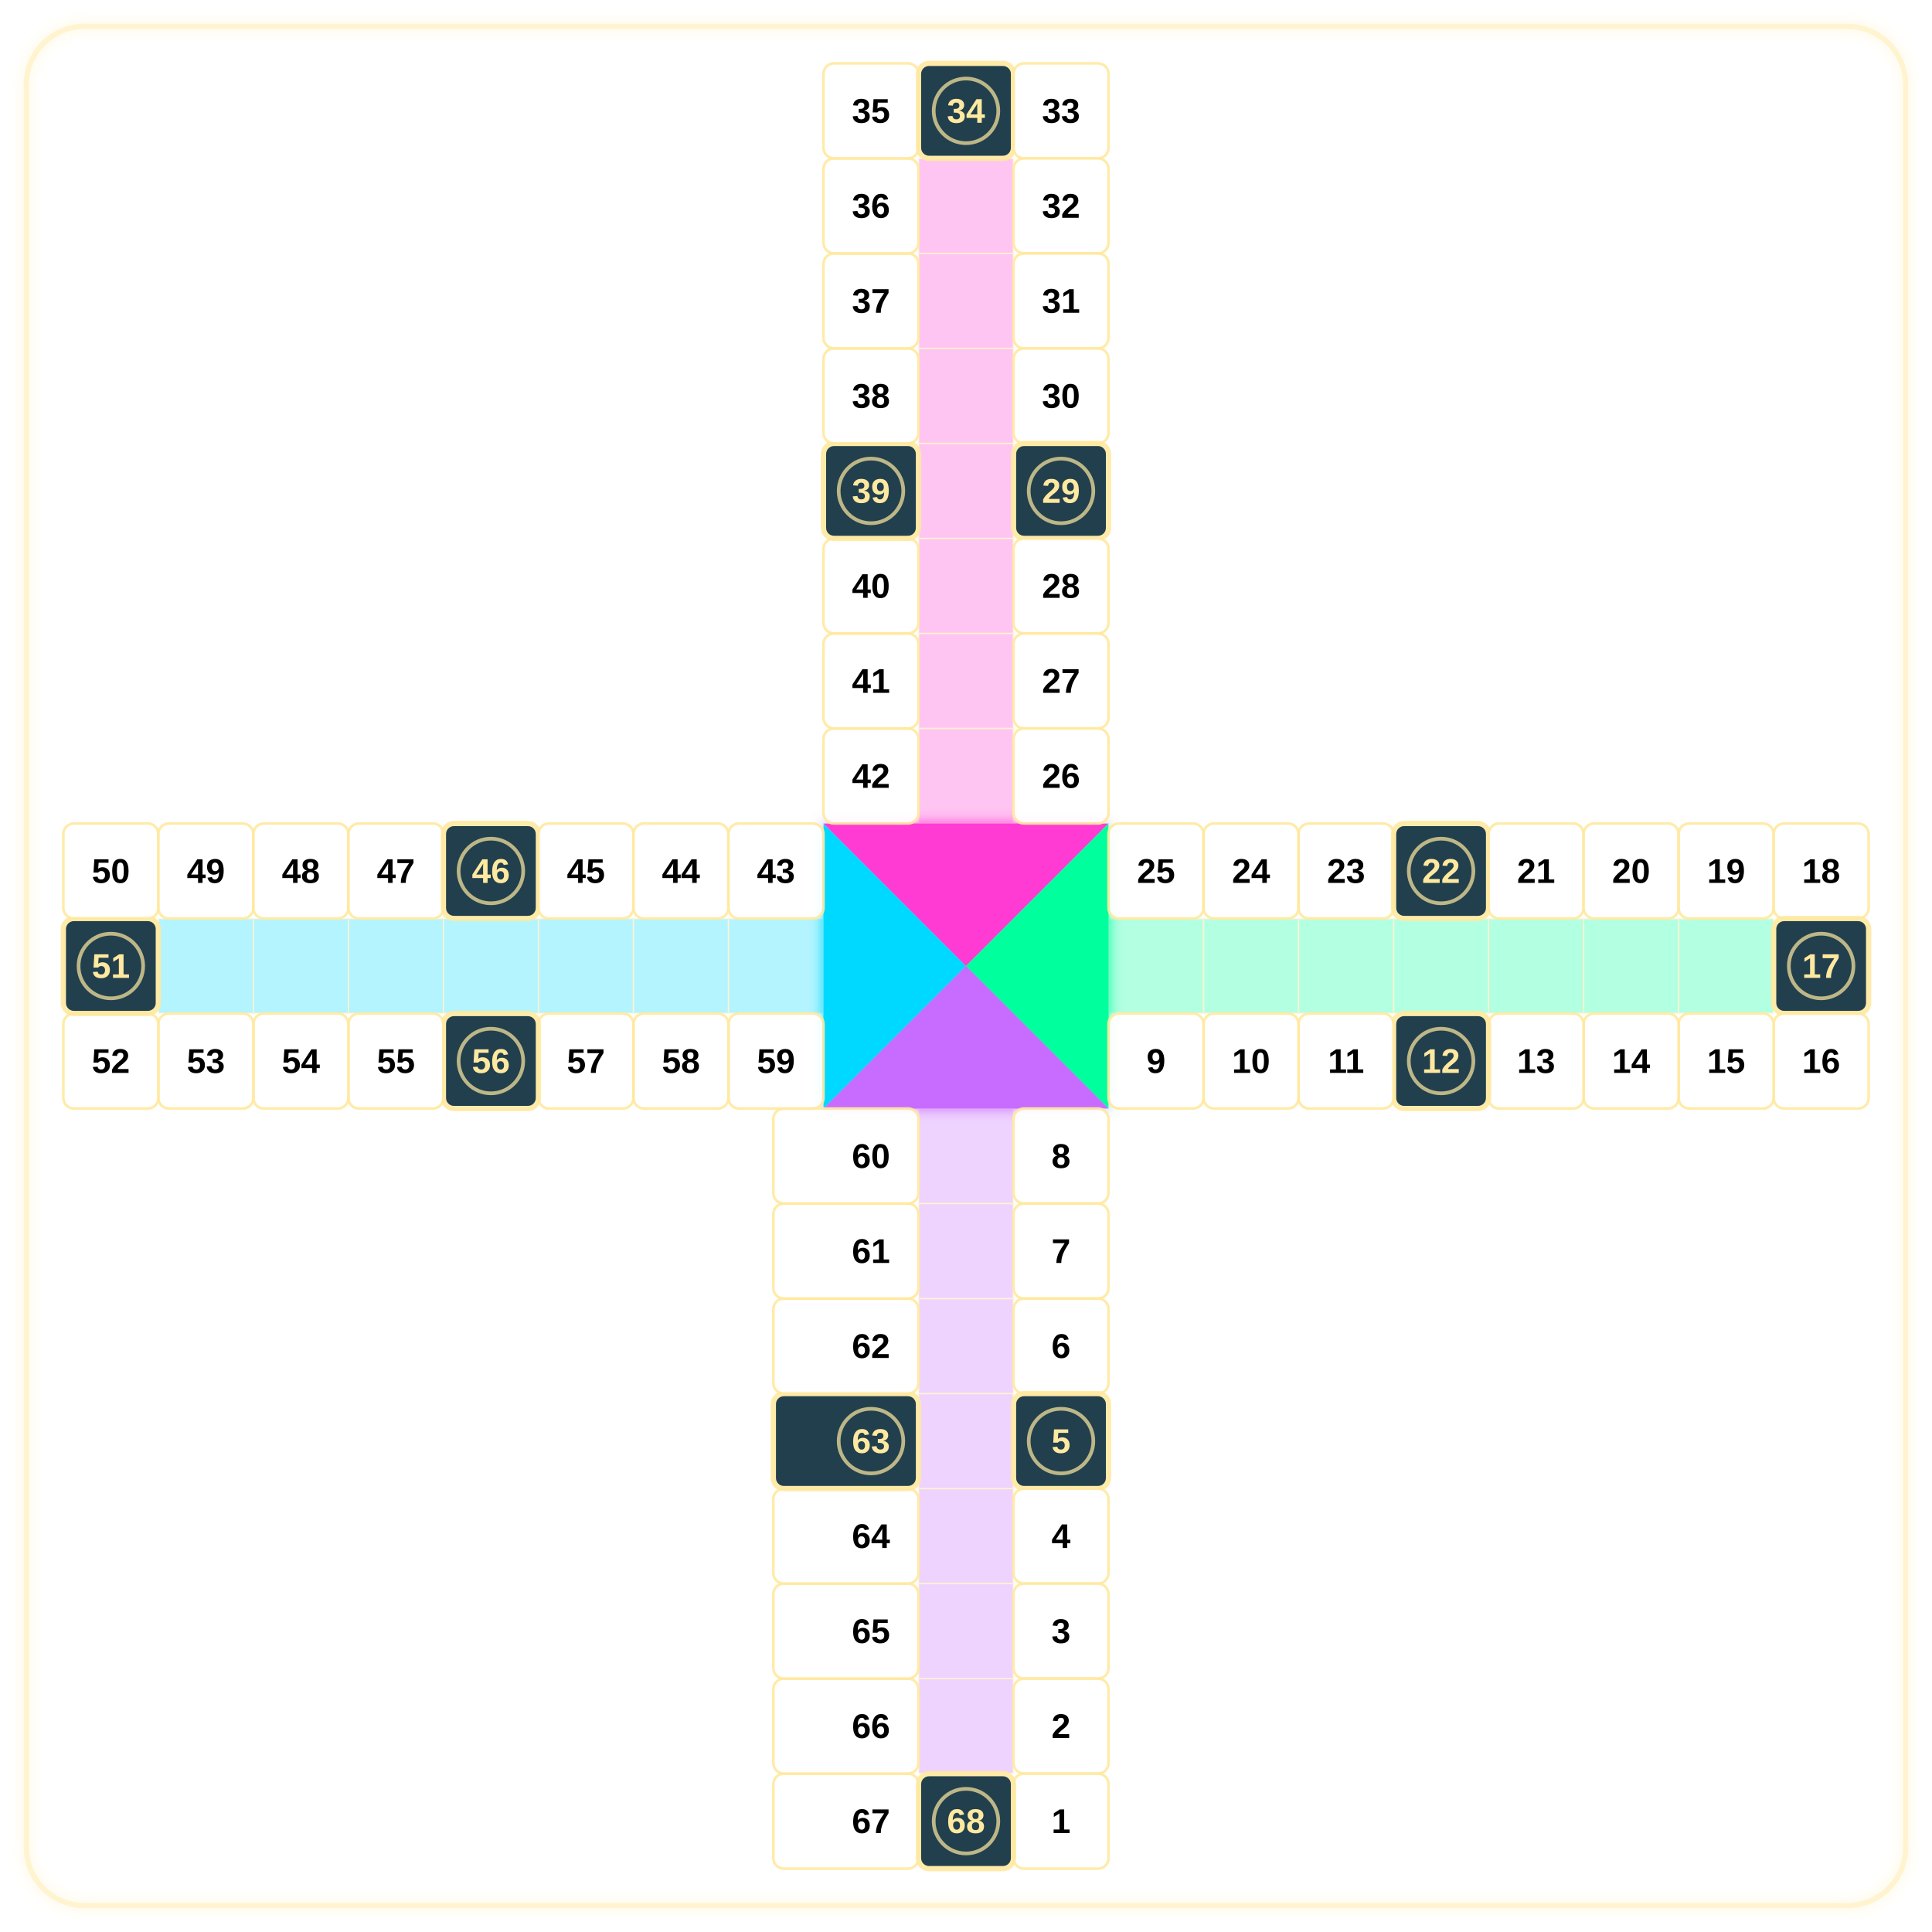
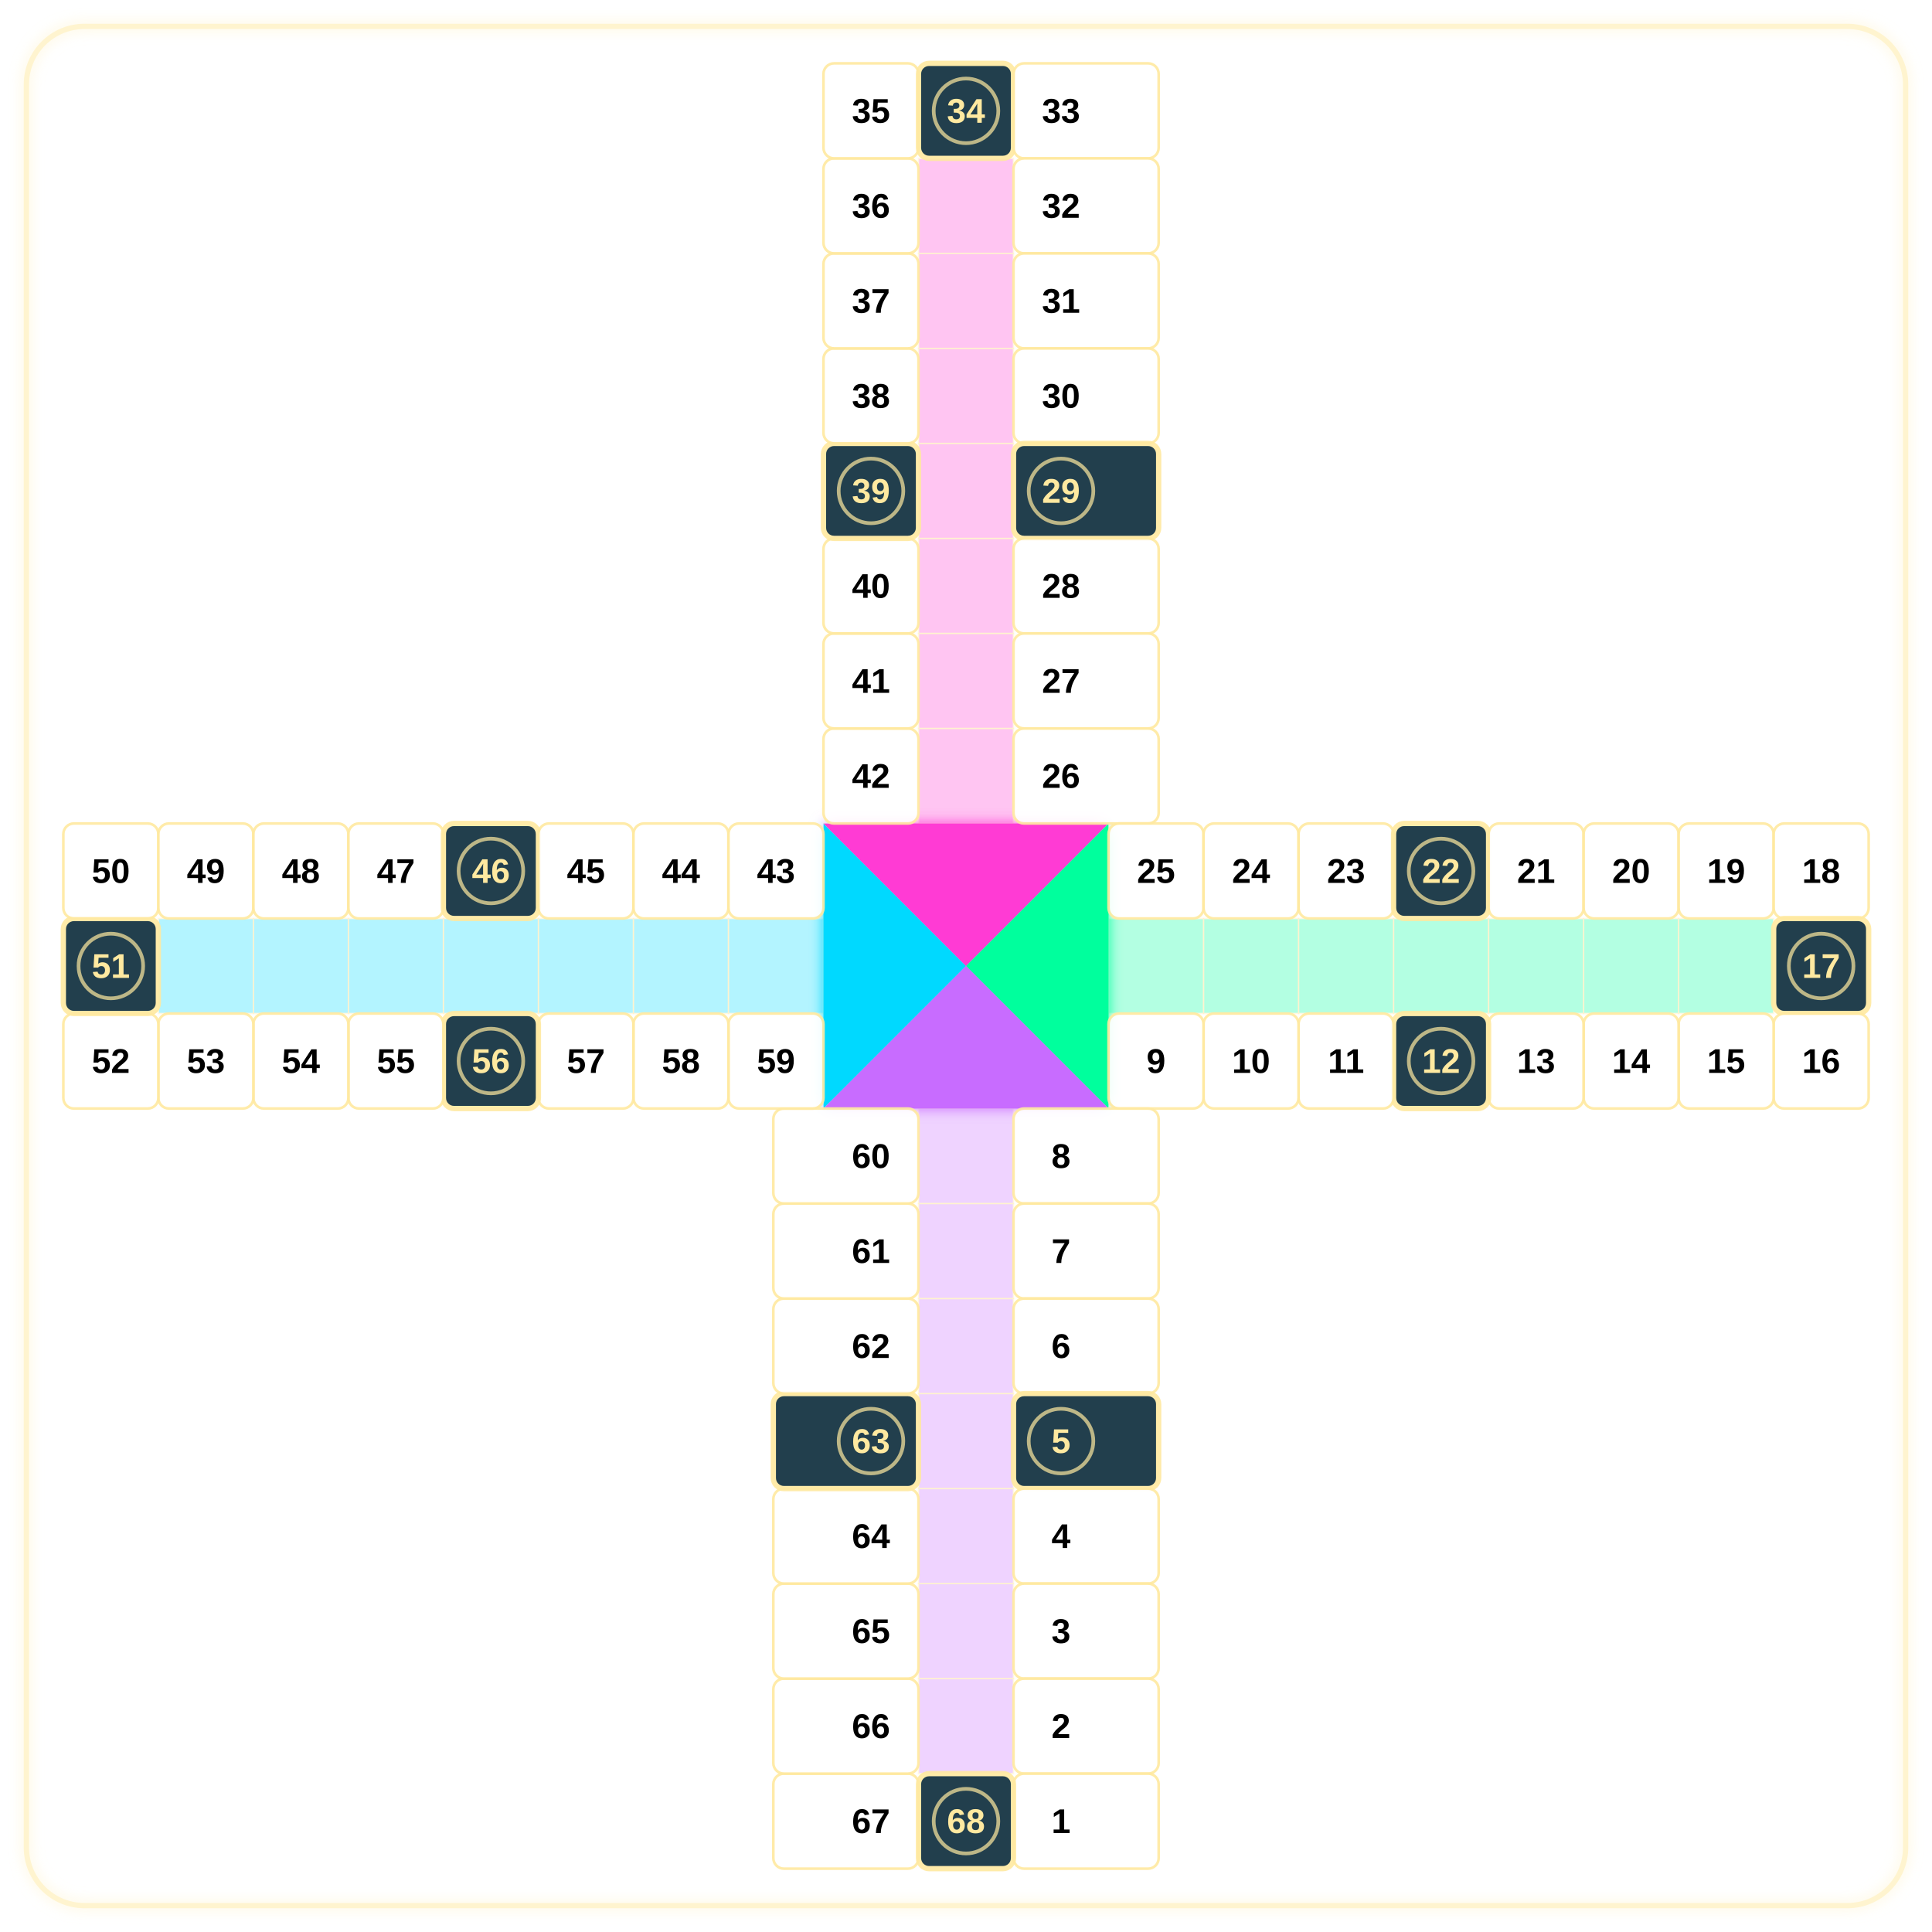
<svg xmlns="http://www.w3.org/2000/svg" viewBox="0 0 732 732" font-family="Arial, sans-serif">
  <defs>
    <radialGradient id="bg" cx="50%" cy="50%" r="75%">
      <stop offset="0%" stop-color="#101830" />
      <stop offset="100%" stop-color="#03060f" />
    </radialGradient>
    <linearGradient id="gPink" x1="0" y1="0" x2="1" y2="1">
      <stop offset="0%" stop-color="#ff3bd4" />
      <stop offset="100%" stop-color="#ff3bd4" />
    </linearGradient>
    <linearGradient id="gBlue" x1="0" y1="0" x2="1" y2="1">
      <stop offset="0%" stop-color="#00d9ff" />
      <stop offset="100%" stop-color="#00d9ff" />
    </linearGradient>
    <linearGradient id="gPurple" x1="0" y1="0" x2="1" y2="1">
      <stop offset="0%" stop-color="#c86cff" />
      <stop offset="100%" stop-color="#c86cff" />
    </linearGradient>
    <linearGradient id="gGreen" x1="0" y1="0" x2="1" y2="1">
      <stop offset="0%" stop-color="#00ff9d" />
      <stop offset="100%" stop-color="#00ff9d" />
    </linearGradient>
    <filter id="glow">
      <feGaussianBlur stdDeviation="2.5" result="b" />
      <feMerge>
        <feMergeNode in="b" />
        <feMergeNode in="SourceGraphic" />
      </feMerge>
    </filter>
  </defs>
  <rect x="10" y="10" width="712" height="712" rx="22" fill="none" stroke="#ffe9a0" stroke-width="2" opacity="0.5" filter="url(#glow)" />
  <rect x="348" y="636" width="36" height="36" fill="url(#gPurple)" opacity="0.3" stroke="#ffe9a0" stroke-width="0.5" />
  <rect x="348" y="600" width="36" height="36" fill="url(#gPurple)" opacity="0.3" stroke="#ffe9a0" stroke-width="0.5" />
  <rect x="348" y="564" width="36" height="36" fill="url(#gPurple)" opacity="0.3" stroke="#ffe9a0" stroke-width="0.5" />
  <rect x="348" y="528" width="36" height="36" fill="url(#gPurple)" opacity="0.3" stroke="#ffe9a0" stroke-width="0.5" />
  <rect x="348" y="492" width="36" height="36" fill="url(#gPurple)" opacity="0.3" stroke="#ffe9a0" stroke-width="0.5" />
  <rect x="348" y="456" width="36" height="36" fill="url(#gPurple)" opacity="0.3" stroke="#ffe9a0" stroke-width="0.5" />
  <rect x="348" y="420" width="36" height="36" fill="url(#gPurple)" opacity="0.3" stroke="#ffe9a0" stroke-width="0.5" />
  <rect x="60" y="348" width="36" height="36" fill="url(#gBlue)" opacity="0.3" stroke="#ffe9a0" stroke-width="0.5" />
  <rect x="96" y="348" width="36" height="36" fill="url(#gBlue)" opacity="0.3" stroke="#ffe9a0" stroke-width="0.5" />
  <rect x="132" y="348" width="36" height="36" fill="url(#gBlue)" opacity="0.3" stroke="#ffe9a0" stroke-width="0.5" />
  <rect x="168" y="348" width="36" height="36" fill="url(#gBlue)" opacity="0.3" stroke="#ffe9a0" stroke-width="0.5" />
  <rect x="204" y="348" width="36" height="36" fill="url(#gBlue)" opacity="0.3" stroke="#ffe9a0" stroke-width="0.5" />
  <rect x="240" y="348" width="36" height="36" fill="url(#gBlue)" opacity="0.3" stroke="#ffe9a0" stroke-width="0.5" />
  <rect x="276" y="348" width="36" height="36" fill="url(#gBlue)" opacity="0.3" stroke="#ffe9a0" stroke-width="0.5" />
  <rect x="348" y="60" width="36" height="36" fill="url(#gPink)" opacity="0.3" stroke="#ffe9a0" stroke-width="0.5" />
  <rect x="348" y="96" width="36" height="36" fill="url(#gPink)" opacity="0.3" stroke="#ffe9a0" stroke-width="0.5" />
  <rect x="348" y="132" width="36" height="36" fill="url(#gPink)" opacity="0.3" stroke="#ffe9a0" stroke-width="0.5" />
  <rect x="348" y="168" width="36" height="36" fill="url(#gPink)" opacity="0.3" stroke="#ffe9a0" stroke-width="0.5" />
  <rect x="348" y="204" width="36" height="36" fill="url(#gPink)" opacity="0.3" stroke="#ffe9a0" stroke-width="0.5" />
  <rect x="348" y="240" width="36" height="36" fill="url(#gPink)" opacity="0.3" stroke="#ffe9a0" stroke-width="0.5" />
  <rect x="348" y="276" width="36" height="36" fill="url(#gPink)" opacity="0.3" stroke="#ffe9a0" stroke-width="0.5" />
  <rect x="636" y="348" width="36" height="36" fill="url(#gGreen)" opacity="0.3" stroke="#ffe9a0" stroke-width="0.5" />
  <rect x="600" y="348" width="36" height="36" fill="url(#gGreen)" opacity="0.3" stroke="#ffe9a0" stroke-width="0.5" />
  <rect x="564" y="348" width="36" height="36" fill="url(#gGreen)" opacity="0.3" stroke="#ffe9a0" stroke-width="0.5" />
  <rect x="528" y="348" width="36" height="36" fill="url(#gGreen)" opacity="0.3" stroke="#ffe9a0" stroke-width="0.5" />
  <rect x="492" y="348" width="36" height="36" fill="url(#gGreen)" opacity="0.3" stroke="#ffe9a0" stroke-width="0.5" />
  <rect x="456" y="348" width="36" height="36" fill="url(#gGreen)" opacity="0.3" stroke="#ffe9a0" stroke-width="0.5" />
  <rect x="420" y="348" width="36" height="36" fill="url(#gGreen)" opacity="0.3" stroke="#ffe9a0" stroke-width="0.5" />
  <g filter="url(#glow)">
    <polygon points="312,312 366.0,366.0 312,420" fill="url(#gBlue)" />
    <polygon points="312,312 366.0,366.0 420,312" fill="url(#gPink)" />
    <polygon points="420,312 366.0,366.0 420,420" fill="url(#gGreen)" />
    <polygon points="312,420 366.0,366.0 420,420" fill="url(#gPurple)" />
  </g>
  <rect x="293" y="672" width="55" height="36" rx="4" fill="#ffffffff" stroke="#ffe9a0" stroke-width="1" opacity="0.9" />
  <text x="330.0" y="690.0" font-size="13" font-weight="bold" fill="#000000ff" text-anchor="middle" dominant-baseline="central">67</text>
  <rect x="293" y="636" width="55" height="36" rx="4" fill="#ffffffff" stroke="#ffe9a0" stroke-width="1" opacity="0.9" />
  <text x="330.0" y="654.0" font-size="13" font-weight="bold" fill="#000000ff" text-anchor="middle" dominant-baseline="central">66</text>
  <rect x="293" y="600" width="55" height="36" rx="4" fill="#ffffffff" stroke="#ffe9a0" stroke-width="1" opacity="0.9" />
  <text x="330.0" y="618.0" font-size="13" font-weight="bold" fill="#000000ff" text-anchor="middle" dominant-baseline="central">65</text>
  <rect x="293" y="564" width="55" height="36" rx="4" fill="#ffffffff" stroke="#ffe9a0" stroke-width="1" opacity="0.9" />
  <text x="330.0" y="582.0" font-size="13" font-weight="bold" fill="#000000ff" text-anchor="middle" dominant-baseline="central">64</text>
  <rect x="293" y="528" width="55" height="36" rx="4" fill="#0a2a3a" stroke="#ffe9a0" stroke-width="2" opacity="0.9" />
  <circle cx="330.0" cy="546.0" r="12.24" fill="none" stroke="#ffe9a0" stroke-width="1.4" opacity="0.7" />
  <text x="330.0" y="546.0" font-size="13" font-weight="bold" fill="#ffe9a0" text-anchor="middle" dominant-baseline="central">63</text>
  <rect x="293" y="492" width="55" height="36" rx="4" fill="#ffffffff" stroke="#ffe9a0" stroke-width="1" opacity="0.9" />
  <text x="330.0" y="510.0" font-size="13" font-weight="bold" fill="#000000ff" text-anchor="middle" dominant-baseline="central">62</text>
  <rect x="293" y="456" width="55" height="36" rx="4" fill="#ffffffff" stroke="#ffe9a0" stroke-width="1" opacity="0.9" />
  <text x="330.0" y="474.0" font-size="13" font-weight="bold" fill="#000000ff" text-anchor="middle" dominant-baseline="central">61</text>
  <rect x="293" y="420" width="55" height="36" rx="4" fill="#ffffffff" stroke="#ffe9a0" stroke-width="1" opacity="0.9" />
  <text x="330.0" y="438.0" font-size="13" font-weight="bold" fill="#000000ff" text-anchor="middle" dominant-baseline="central">60</text>
  <rect x="276" y="384" width="36" height="36" rx="4" fill="#ffffffff" stroke="#ffe9a0" stroke-width="1" opacity="0.9" />
  <text x="294.0" y="402.0" font-size="13" font-weight="bold" fill="#000000ff" text-anchor="middle" dominant-baseline="central">59</text>
  <rect x="240" y="384" width="36" height="36" rx="4" fill="#ffffffff" stroke="#ffe9a0" stroke-width="1" opacity="0.9" />
  <text x="258.0" y="402.0" font-size="13" font-weight="bold" fill="#000000ff" text-anchor="middle" dominant-baseline="central">58</text>
  <rect x="204" y="384" width="36" height="36" rx="4" fill="#ffffffff" stroke="#ffe9a0" stroke-width="1" opacity="0.9" />
  <text x="222.0" y="402.0" font-size="13" font-weight="bold" fill="#000000ff" text-anchor="middle" dominant-baseline="central">57</text>
  <rect x="168" y="384" width="36" height="36" rx="4" fill="#0a2a3a" stroke="#ffe9a0" stroke-width="2" opacity="0.9" />
  <circle cx="186.0" cy="402.0" r="12.24" fill="none" stroke="#ffe9a0" stroke-width="1.4" opacity="0.7" />
  <text x="186.0" y="402.0" font-size="13" font-weight="bold" fill="#ffe9a0" text-anchor="middle" dominant-baseline="central">56</text>
  <rect x="132" y="384" width="36" height="36" rx="4" fill="#ffffffff" stroke="#ffe9a0" stroke-width="1" opacity="0.9" />
  <text x="150.0" y="402.0" font-size="13" font-weight="bold" fill="#000000ff" text-anchor="middle" dominant-baseline="central">55</text>
  <rect x="96" y="384" width="36" height="36" rx="4" fill="#ffffffff" stroke="#ffe9a0" stroke-width="1" opacity="0.9" />
  <text x="114.0" y="402.0" font-size="13" font-weight="bold" fill="#000000ff" text-anchor="middle" dominant-baseline="central">54</text>
  <rect x="60" y="384" width="36" height="36" rx="4" fill="#ffffffff" stroke="#ffe9a0" stroke-width="1" opacity="0.9" />
  <text x="78.0" y="402.0" font-size="13" font-weight="bold" fill="#000000ff" text-anchor="middle" dominant-baseline="central">53</text>
  <rect x="24" y="384" width="36" height="36" rx="4" fill="#ffffffff" stroke="#ffe9a0" stroke-width="1" opacity="0.9" />
  <text x="42.0" y="402.0" font-size="13" font-weight="bold" fill="#000000ff" text-anchor="middle" dominant-baseline="central">52</text>
  <rect x="24" y="348" width="36" height="36" rx="4" fill="#0a2a3a" stroke="#ffe9a0" stroke-width="2" opacity="0.9" />
  <circle cx="42.0" cy="366.0" r="12.24" fill="none" stroke="#ffe9a0" stroke-width="1.4" opacity="0.7" />
  <text x="42.0" y="366.0" font-size="13" font-weight="bold" fill="#ffe9a0" text-anchor="middle" dominant-baseline="central">51</text>
  <rect x="24" y="312" width="36" height="36" rx="4" fill="#ffffffff" stroke="#ffe9a0" stroke-width="1" opacity="0.9" />
  <text x="42.0" y="330.0" font-size="13" font-weight="bold" fill="#000000ff" text-anchor="middle" dominant-baseline="central">50</text>
  <rect x="60" y="312" width="36" height="36" rx="4" fill="#ffffffff" stroke="#ffe9a0" stroke-width="1" opacity="0.9" />
  <text x="78.0" y="330.0" font-size="13" font-weight="bold" fill="#000000ff" text-anchor="middle" dominant-baseline="central">49</text>
  <rect x="96" y="312" width="36" height="36" rx="4" fill="#ffffffff" stroke="#ffe9a0" stroke-width="1" opacity="0.9" />
  <text x="114.0" y="330.0" font-size="13" font-weight="bold" fill="#000000ff" text-anchor="middle" dominant-baseline="central">48</text>
  <rect x="132" y="312" width="36" height="36" rx="4" fill="#ffffffff" stroke="#ffe9a0" stroke-width="1" opacity="0.9" />
  <text x="150.0" y="330.0" font-size="13" font-weight="bold" fill="#000000ff" text-anchor="middle" dominant-baseline="central">47</text>
  <rect x="168" y="312" width="36" height="36" rx="4" fill="#0a2a3a" stroke="#ffe9a0" stroke-width="2" opacity="0.9" />
  <circle cx="186.0" cy="330.0" r="12.24" fill="none" stroke="#ffe9a0" stroke-width="1.4" opacity="0.7" />
  <text x="186.0" y="330.0" font-size="13" font-weight="bold" fill="#ffe9a0" text-anchor="middle" dominant-baseline="central">46</text>
  <rect x="204" y="312" width="36" height="36" rx="4" fill="#ffffffff" stroke="#ffe9a0" stroke-width="1" opacity="0.9" />
  <text x="222.0" y="330.0" font-size="13" font-weight="bold" fill="#000000ff" text-anchor="middle" dominant-baseline="central">45</text>
  <rect x="240" y="312" width="36" height="36" rx="4" fill="#ffffffff" stroke="#ffe9a0" stroke-width="1" opacity="0.9" />
  <text x="258.0" y="330.0" font-size="13" font-weight="bold" fill="#000000ff" text-anchor="middle" dominant-baseline="central">44</text>
  <rect x="276" y="312" width="36" height="36" rx="4" fill="#ffffffff" stroke="#ffe9a0" stroke-width="1" opacity="0.9" />
  <text x="294.0" y="330.0" font-size="13" font-weight="bold" fill="#000000ff" text-anchor="middle" dominant-baseline="central">43</text>
  <rect x="312" y="276" width="36" height="36" rx="4" fill="#ffffffff" stroke="#ffe9a0" stroke-width="1" opacity="0.9" />
  <text x="330.0" y="294.0" font-size="13" font-weight="bold" fill="#000000ff" text-anchor="middle" dominant-baseline="central">42</text>
  <rect x="312" y="240" width="36" height="36" rx="4" fill="#ffffffff" stroke="#ffe9a0" stroke-width="1" opacity="0.9" />
  <text x="330.0" y="258.0" font-size="13" font-weight="bold" fill="#000000ff" text-anchor="middle" dominant-baseline="central">41</text>
  <rect x="312" y="204" width="36" height="36" rx="4" fill="#ffffffff" stroke="#ffe9a0" stroke-width="1" opacity="0.9" />
  <text x="330.0" y="222.0" font-size="13" font-weight="bold" fill="#000000ff" text-anchor="middle" dominant-baseline="central">40</text>
  <rect x="312" y="168" width="36" height="36" rx="4" fill="#0a2a3a" stroke="#ffe9a0" stroke-width="2" opacity="0.9" />
  <circle cx="330.0" cy="186.0" r="12.24" fill="none" stroke="#ffe9a0" stroke-width="1.4" opacity="0.7" />
  <text x="330.0" y="186.0" font-size="13" font-weight="bold" fill="#ffe9a0" text-anchor="middle" dominant-baseline="central">39</text>
  <rect x="312" y="132" width="36" height="36" rx="4" fill="#ffffffff" stroke="#ffe9a0" stroke-width="1" opacity="0.9" />
  <text x="330.0" y="150.0" font-size="13" font-weight="bold" fill="#000000ff" text-anchor="middle" dominant-baseline="central">38</text>
  <rect x="312" y="96" width="36" height="36" rx="4" fill="#ffffffff" stroke="#ffe9a0" stroke-width="1" opacity="0.9" />
  <text x="330.0" y="114.0" font-size="13" font-weight="bold" fill="#000000ff" text-anchor="middle" dominant-baseline="central">37</text>
  <rect x="312" y="60" width="36" height="36" rx="4" fill="#ffffffff" stroke="#ffe9a0" stroke-width="1" opacity="0.9" />
  <text x="330.0" y="78.0" font-size="13" font-weight="bold" fill="#000000ff" text-anchor="middle" dominant-baseline="central">36</text>
  <rect x="312" y="24" width="36" height="36" rx="4" fill="#ffffffff" stroke="#ffe9a0" stroke-width="1" opacity="0.9" />
  <text x="330.0" y="42.0" font-size="13" font-weight="bold" fill="#000000ff" text-anchor="middle" dominant-baseline="central">35</text>
  <rect x="348" y="24" width="36" height="36" rx="4" fill="#0a2a3a" stroke="#ffe9a0" stroke-width="2" opacity="0.9" />
  <circle cx="366.0" cy="42.0" r="12.24" fill="none" stroke="#ffe9a0" stroke-width="1.4" opacity="0.7" />
  <text x="366.0" y="42.0" font-size="13" font-weight="bold" fill="#ffe9a0" text-anchor="middle" dominant-baseline="central">34</text>
-   <rect x="384" y="24" width="36" height="36" rx="4" fill="#ffffffff" stroke="#ffe9a0" stroke-width="1" opacity="0.9" />
+   <rect x="384" y="24" width="55" height="36" rx="4" fill="#ffffffff" stroke="#ffe9a0" stroke-width="1" opacity="0.9" />
  <text x="402.0" y="42.0" font-size="13" font-weight="bold" fill="#000000ff" text-anchor="middle" dominant-baseline="central">33</text>
-   <rect x="384" y="60" width="36" height="36" rx="4" fill="#ffffffff" stroke="#ffe9a0" stroke-width="1" opacity="0.9" />
+   <rect x="384" y="60" width="55" height="36" rx="4" fill="#ffffffff" stroke="#ffe9a0" stroke-width="1" opacity="0.9" />
  <text x="402.0" y="78.0" font-size="13" font-weight="bold" fill="#000000ff" text-anchor="middle" dominant-baseline="central">32</text>
-   <rect x="384" y="96" width="36" height="36" rx="4" fill="#ffffffff" stroke="#ffe9a0" stroke-width="1" opacity="0.9" />
+   <rect x="384" y="96" width="55" height="36" rx="4" fill="#ffffffff" stroke="#ffe9a0" stroke-width="1" opacity="0.9" />
  <text x="402.0" y="114.0" font-size="13" font-weight="bold" fill="#000000ff" text-anchor="middle" dominant-baseline="central">31</text>
-   <rect x="384" y="132" width="36" height="36" rx="4" fill="#ffffffff" stroke="#ffe9a0" stroke-width="1" opacity="0.9" />
+   <rect x="384" y="132" width="55" height="36" rx="4" fill="#ffffffff" stroke="#ffe9a0" stroke-width="1" opacity="0.9" />
  <text x="402.0" y="150.0" font-size="13" font-weight="bold" fill="#000000ff" text-anchor="middle" dominant-baseline="central">30</text>
-   <rect x="384" y="168" width="36" height="36" rx="4" fill="#0a2a3a" stroke="#ffe9a0" stroke-width="2" opacity="0.9" />
+   <rect x="384" y="168" width="55" height="36" rx="4" fill="#0a2a3a" stroke="#ffe9a0" stroke-width="2" opacity="0.9" />
  <circle cx="402.0" cy="186.0" r="12.24" fill="none" stroke="#ffe9a0" stroke-width="1.4" opacity="0.7" />
  <text x="402.0" y="186.0" font-size="13" font-weight="bold" fill="#ffe9a0" text-anchor="middle" dominant-baseline="central">29</text>
-   <rect x="384" y="204" width="36" height="36" rx="4" fill="#ffffffff" stroke="#ffe9a0" stroke-width="1" opacity="0.9" />
+   <rect x="384" y="204" width="55" height="36" rx="4" fill="#ffffffff" stroke="#ffe9a0" stroke-width="1" opacity="0.9" />
  <text x="402.0" y="222.0" font-size="13" font-weight="bold" fill="#000000ff" text-anchor="middle" dominant-baseline="central">28</text>
-   <rect x="384" y="240" width="36" height="36" rx="4" fill="#ffffffff" stroke="#ffe9a0" stroke-width="1" opacity="0.9" />
+   <rect x="384" y="240" width="55" height="36" rx="4" fill="#ffffffff" stroke="#ffe9a0" stroke-width="1" opacity="0.9" />
  <text x="402.0" y="258.0" font-size="13" font-weight="bold" fill="#000000ff" text-anchor="middle" dominant-baseline="central">27</text>
-   <rect x="384" y="276" width="36" height="36" rx="4" fill="#ffffffff" stroke="#ffe9a0" stroke-width="1" opacity="0.9" />
+   <rect x="384" y="276" width="55" height="36" rx="4" fill="#ffffffff" stroke="#ffe9a0" stroke-width="1" opacity="0.9" />
  <text x="402.0" y="294.0" font-size="13" font-weight="bold" fill="#000000ff" text-anchor="middle" dominant-baseline="central">26</text>
  <rect x="420" y="312" width="36" height="36" rx="4" fill="#ffffffff" stroke="#ffe9a0" stroke-width="1" opacity="0.9" />
  <text x="438.0" y="330.0" font-size="13" font-weight="bold" fill="#000000ff" text-anchor="middle" dominant-baseline="central">25</text>
  <rect x="456" y="312" width="36" height="36" rx="4" fill="#ffffffff" stroke="#ffe9a0" stroke-width="1" opacity="0.9" />
  <text x="474.0" y="330.0" font-size="13" font-weight="bold" fill="#000000ff" text-anchor="middle" dominant-baseline="central">24</text>
  <rect x="492" y="312" width="36" height="36" rx="4" fill="#ffffffff" stroke="#ffe9a0" stroke-width="1" opacity="0.9" />
  <text x="510.0" y="330.0" font-size="13" font-weight="bold" fill="#000000ff" text-anchor="middle" dominant-baseline="central">23</text>
  <rect x="528" y="312" width="36" height="36" rx="4" fill="#0a2a3a" stroke="#ffe9a0" stroke-width="2" opacity="0.9" />
  <circle cx="546.0" cy="330.0" r="12.24" fill="none" stroke="#ffe9a0" stroke-width="1.4" opacity="0.7" />
  <text x="546.0" y="330.0" font-size="13" font-weight="bold" fill="#ffe9a0" text-anchor="middle" dominant-baseline="central">22</text>
  <rect x="564" y="312" width="36" height="36" rx="4" fill="#ffffffff" stroke="#ffe9a0" stroke-width="1" opacity="0.9" />
  <text x="582.0" y="330.0" font-size="13" font-weight="bold" fill="#000000ff" text-anchor="middle" dominant-baseline="central">21</text>
  <rect x="600" y="312" width="36" height="36" rx="4" fill="#ffffffff" stroke="#ffe9a0" stroke-width="1" opacity="0.9" />
  <text x="618.0" y="330.0" font-size="13" font-weight="bold" fill="#000000ff" text-anchor="middle" dominant-baseline="central">20</text>
  <rect x="636" y="312" width="36" height="36" rx="4" fill="#ffffffff" stroke="#ffe9a0" stroke-width="1" opacity="0.9" />
  <text x="654.0" y="330.0" font-size="13" font-weight="bold" fill="#000000ff" text-anchor="middle" dominant-baseline="central">19</text>
  <rect x="672" y="312" width="36" height="36" rx="4" fill="#ffffffff" stroke="#ffe9a0" stroke-width="1" opacity="0.9" />
  <text x="690.0" y="330.0" font-size="13" font-weight="bold" fill="#000000ff" text-anchor="middle" dominant-baseline="central">18</text>
  <rect x="672" y="348" width="36" height="36" rx="4" fill="#0a2a3a" stroke="#ffe9a0" stroke-width="2" opacity="0.9" />
  <circle cx="690.0" cy="366.0" r="12.24" fill="none" stroke="#ffe9a0" stroke-width="1.4" opacity="0.7" />
  <text x="690.0" y="366.0" font-size="13" font-weight="bold" fill="#ffe9a0" text-anchor="middle" dominant-baseline="central">17</text>
  <rect x="672" y="384" width="36" height="36" rx="4" fill="#ffffffff" stroke="#ffe9a0" stroke-width="1" opacity="0.9" />
  <text x="690.0" y="402.0" font-size="13" font-weight="bold" fill="#000000ff" text-anchor="middle" dominant-baseline="central">16</text>
  <rect x="636" y="384" width="36" height="36" rx="4" fill="#ffffffff" stroke="#ffe9a0" stroke-width="1" opacity="0.9" />
  <text x="654.0" y="402.0" font-size="13" font-weight="bold" fill="#000000ff" text-anchor="middle" dominant-baseline="central">15</text>
  <rect x="600" y="384" width="36" height="36" rx="4" fill="#ffffffff" stroke="#ffe9a0" stroke-width="1" opacity="0.9" />
  <text x="618.0" y="402.0" font-size="13" font-weight="bold" fill="#000000ff" text-anchor="middle" dominant-baseline="central">14</text>
  <rect x="564" y="384" width="36" height="36" rx="4" fill="#ffffffff" stroke="#ffe9a0" stroke-width="1" opacity="0.9" />
  <text x="582.0" y="402.0" font-size="13" font-weight="bold" fill="#000000ff" text-anchor="middle" dominant-baseline="central">13</text>
  <rect x="528" y="384" width="36" height="36" rx="4" fill="#0a2a3a" stroke="#ffe9a0" stroke-width="2" opacity="0.9" />
  <circle cx="546.0" cy="402.0" r="12.24" fill="none" stroke="#ffe9a0" stroke-width="1.4" opacity="0.7" />
  <text x="546.0" y="402.0" font-size="13" font-weight="bold" fill="#ffe9a0" text-anchor="middle" dominant-baseline="central">12</text>
  <rect x="492" y="384" width="36" height="36" rx="4" fill="#ffffffff" stroke="#ffe9a0" stroke-width="1" opacity="0.9" />
  <text x="510.0" y="402.0" font-size="13" font-weight="bold" fill="#000000ff" text-anchor="middle" dominant-baseline="central">11</text>
  <rect x="456" y="384" width="36" height="36" rx="4" fill="#ffffffff" stroke="#ffe9a0" stroke-width="1" opacity="0.9" />
  <text x="474.0" y="402.0" font-size="13" font-weight="bold" fill="#000000ff" text-anchor="middle" dominant-baseline="central">10</text>
  <rect x="420" y="384" width="36" height="36" rx="4" fill="#ffffffff" stroke="#ffe9a0" stroke-width="1" opacity="0.9" />
  <text x="438.0" y="402.0" font-size="13" font-weight="bold" fill="#000000ff" text-anchor="middle" dominant-baseline="central">9</text>
-   <rect x="384" y="420" width="36" height="36" rx="4" fill="#ffffffff" stroke="#ffe9a0" stroke-width="1" opacity="0.9" />
+   <rect x="384" y="420" width="55" height="36" rx="4" fill="#ffffffff" stroke="#ffe9a0" stroke-width="1" opacity="0.9" />
  <text x="402.0" y="438.0" font-size="13" font-weight="bold" fill="#000000ff" text-anchor="middle" dominant-baseline="central">8</text>
-   <rect x="384" y="456" width="36" height="36" rx="4" fill="#ffffffff" stroke="#ffe9a0" stroke-width="1" opacity="0.9" />
+   <rect x="384" y="456" width="55" height="36" rx="4" fill="#ffffffff" stroke="#ffe9a0" stroke-width="1" opacity="0.9" />
  <text x="402.0" y="474.0" font-size="13" font-weight="bold" fill="#000000ff" text-anchor="middle" dominant-baseline="central">7</text>
-   <rect x="384" y="492" width="36" height="36" rx="4" fill="#ffffffff" stroke="#ffe9a0" stroke-width="1" opacity="0.9" />
+   <rect x="384" y="492" width="55" height="36" rx="4" fill="#ffffffff" stroke="#ffe9a0" stroke-width="1" opacity="0.9" />
  <text x="402.0" y="510.0" font-size="13" font-weight="bold" fill="#000000ff" text-anchor="middle" dominant-baseline="central">6</text>
-   <rect x="384" y="528" width="36" height="36" rx="4" fill="#0a2a3a" stroke="#ffe9a0" stroke-width="2" opacity="0.9" />
+   <rect x="384" y="528" width="55" height="36" rx="4" fill="#0a2a3a" stroke="#ffe9a0" stroke-width="2" opacity="0.9" />
  <circle cx="402.0" cy="546.0" r="12.24" fill="none" stroke="#ffe9a0" stroke-width="1.4" opacity="0.7" />
  <text x="402.0" y="546.0" font-size="13" font-weight="bold" fill="#ffe9a0" text-anchor="middle" dominant-baseline="central">5</text>
-   <rect x="384" y="564" width="36" height="36" rx="4" fill="#ffffffff" stroke="#ffe9a0" stroke-width="1" opacity="0.9" />
+   <rect x="384" y="564" width="55" height="36" rx="4" fill="#ffffffff" stroke="#ffe9a0" stroke-width="1" opacity="0.9" />
  <text x="402.0" y="582.0" font-size="13" font-weight="bold" fill="#000000ff" text-anchor="middle" dominant-baseline="central">4</text>
-   <rect x="384" y="600" width="36" height="36" rx="4" fill="#ffffffff" stroke="#ffe9a0" stroke-width="1" opacity="0.9" />
+   <rect x="384" y="600" width="55" height="36" rx="4" fill="#ffffffff" stroke="#ffe9a0" stroke-width="1" opacity="0.9" />
  <text x="402.0" y="618.0" font-size="13" font-weight="bold" fill="#000000ff" text-anchor="middle" dominant-baseline="central">3</text>
-   <rect x="384" y="636" width="36" height="36" rx="4" fill="#ffffffff" stroke="#ffe9a0" stroke-width="1" opacity="0.9" />
+   <rect x="384" y="636" width="55" height="36" rx="4" fill="#ffffffff" stroke="#ffe9a0" stroke-width="1" opacity="0.9" />
  <text x="402.0" y="654.0" font-size="13" font-weight="bold" fill="#000000ff" text-anchor="middle" dominant-baseline="central">2</text>
-   <rect x="384" y="672" width="36" height="36" rx="4" fill="#ffffffff" stroke="#ffe9a0" stroke-width="1" opacity="0.9" />
+   <rect x="384" y="672" width="55" height="36" rx="4" fill="#ffffffff" stroke="#ffe9a0" stroke-width="1" opacity="0.9" />
  <text x="402.0" y="690.0" font-size="13" font-weight="bold" fill="#000000ff" text-anchor="middle" dominant-baseline="central">1</text>
  <rect x="348" y="672" width="36" height="36" rx="4" fill="#0a2a3a" stroke="#ffe9a0" stroke-width="2" opacity="0.9" />
  <circle cx="366.0" cy="690.0" r="12.24" fill="none" stroke="#ffe9a0" stroke-width="1.4" opacity="0.7" />
  <text x="366.0" y="690.0" font-size="13" font-weight="bold" fill="#ffe9a0" text-anchor="middle" dominant-baseline="central">68</text>
</svg>
